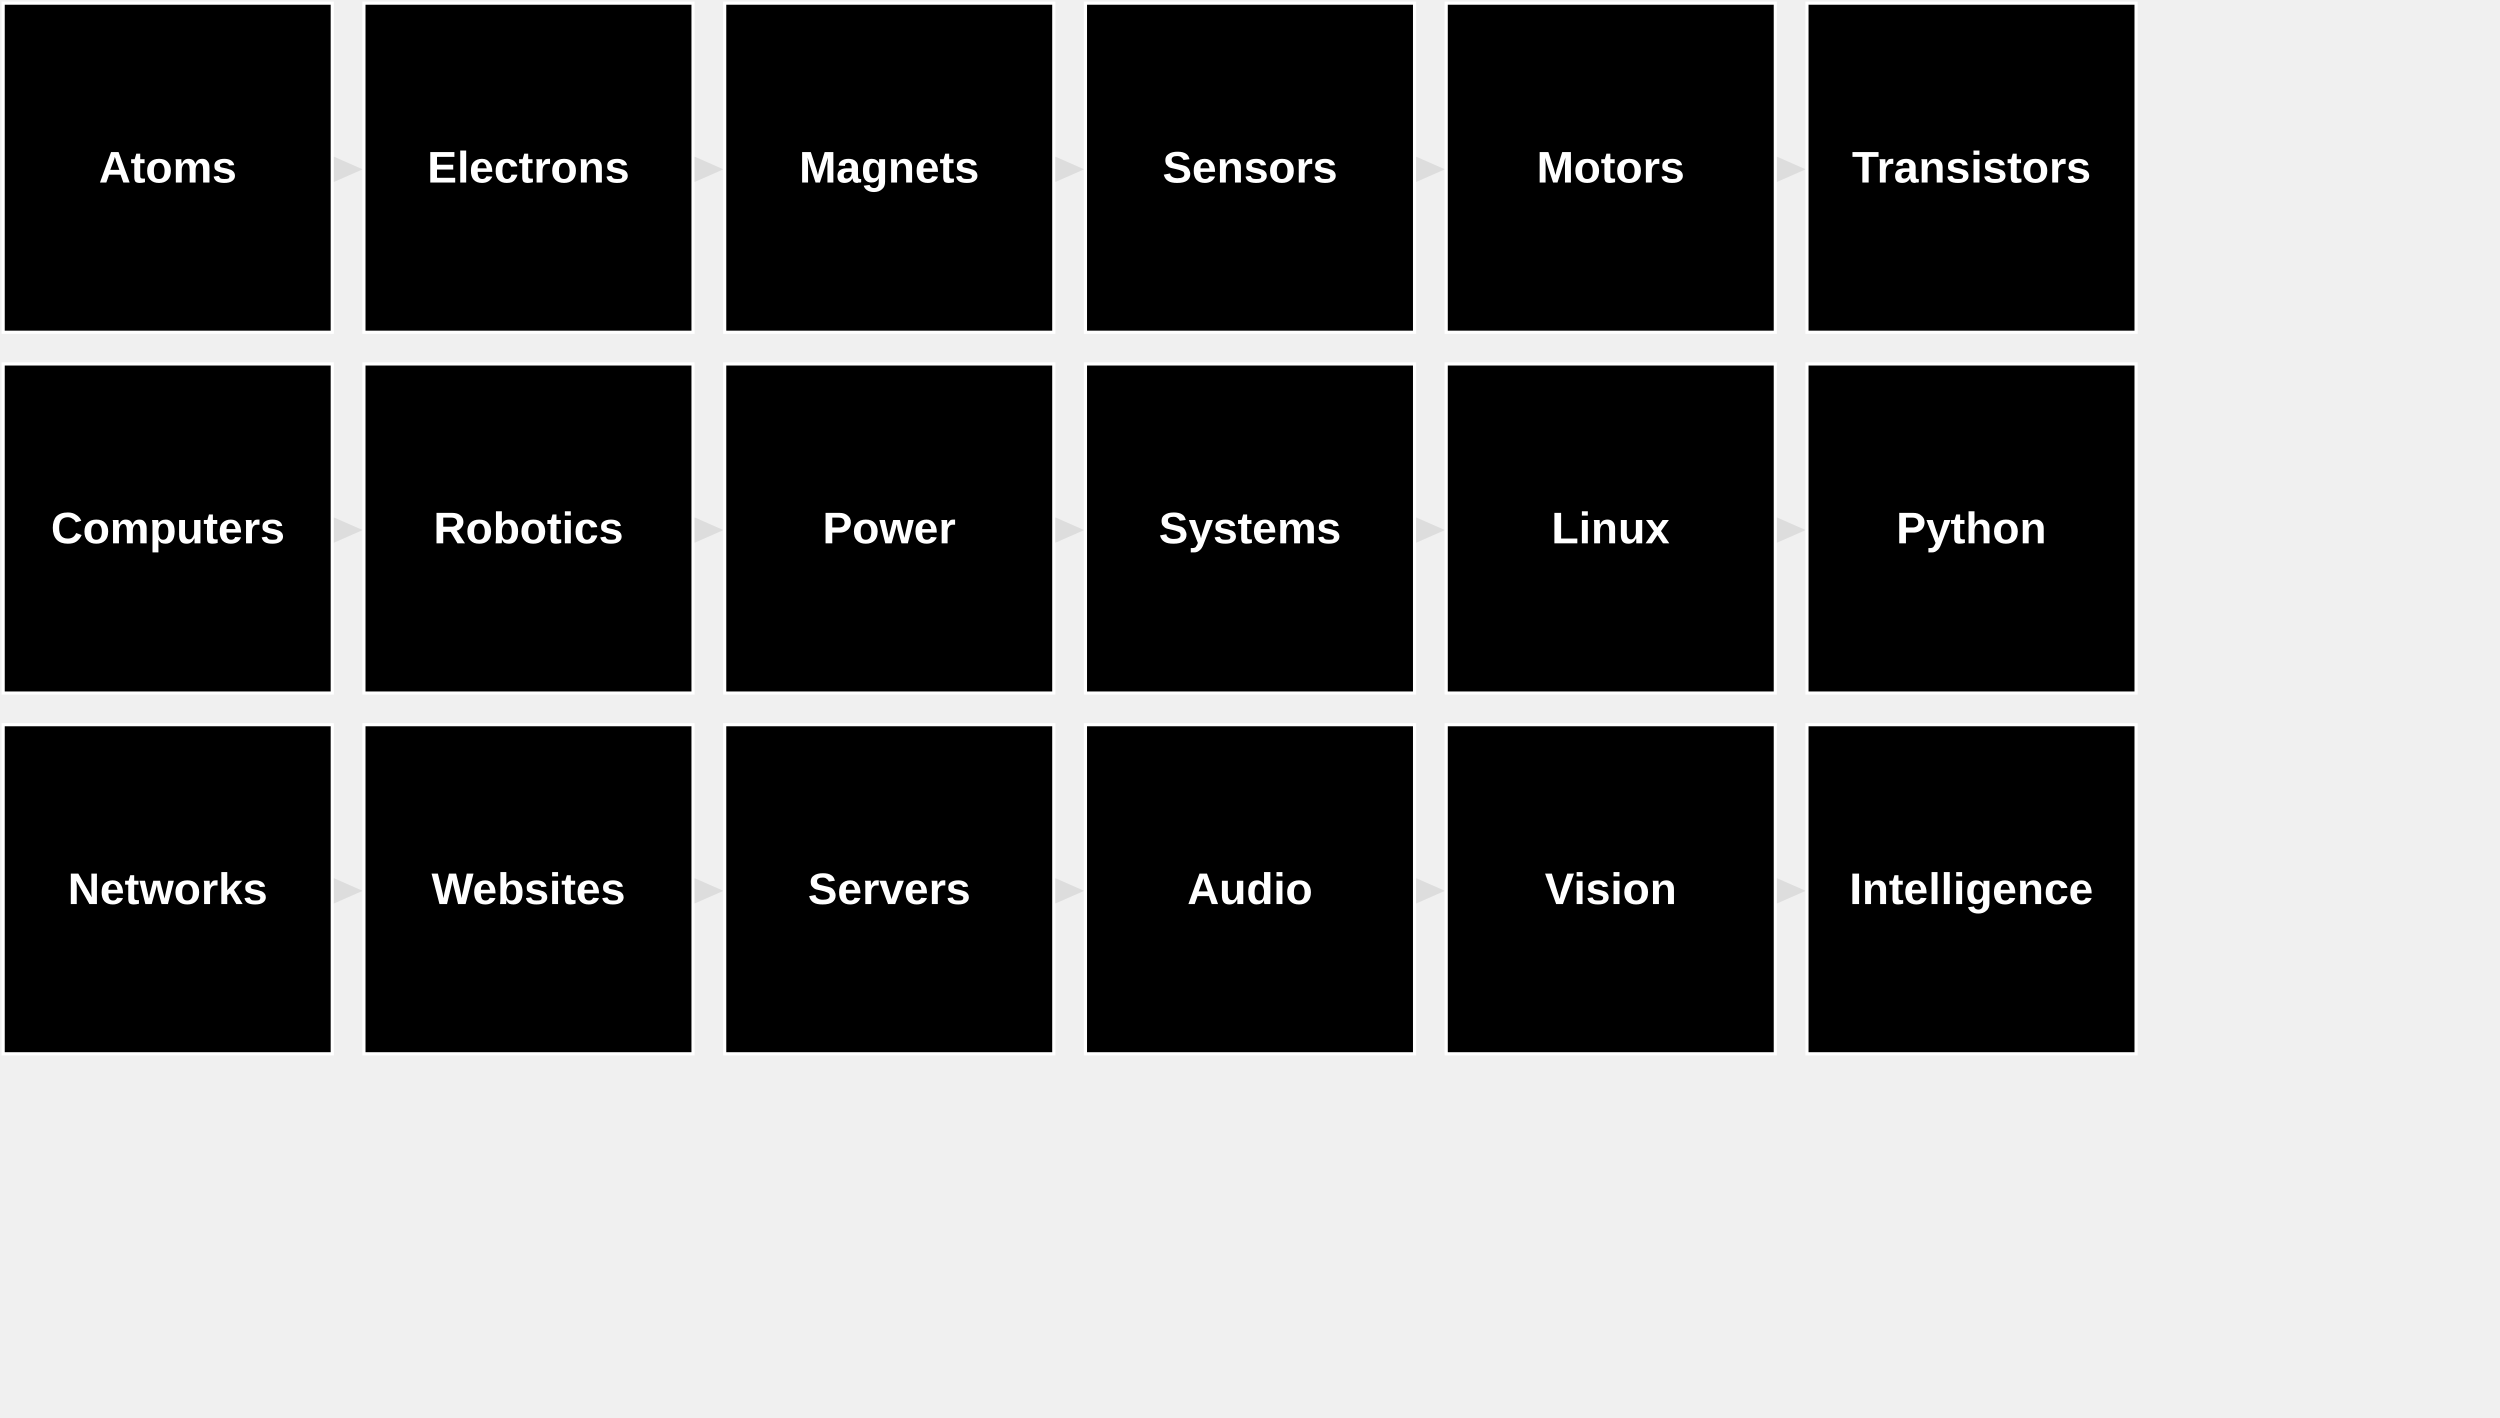
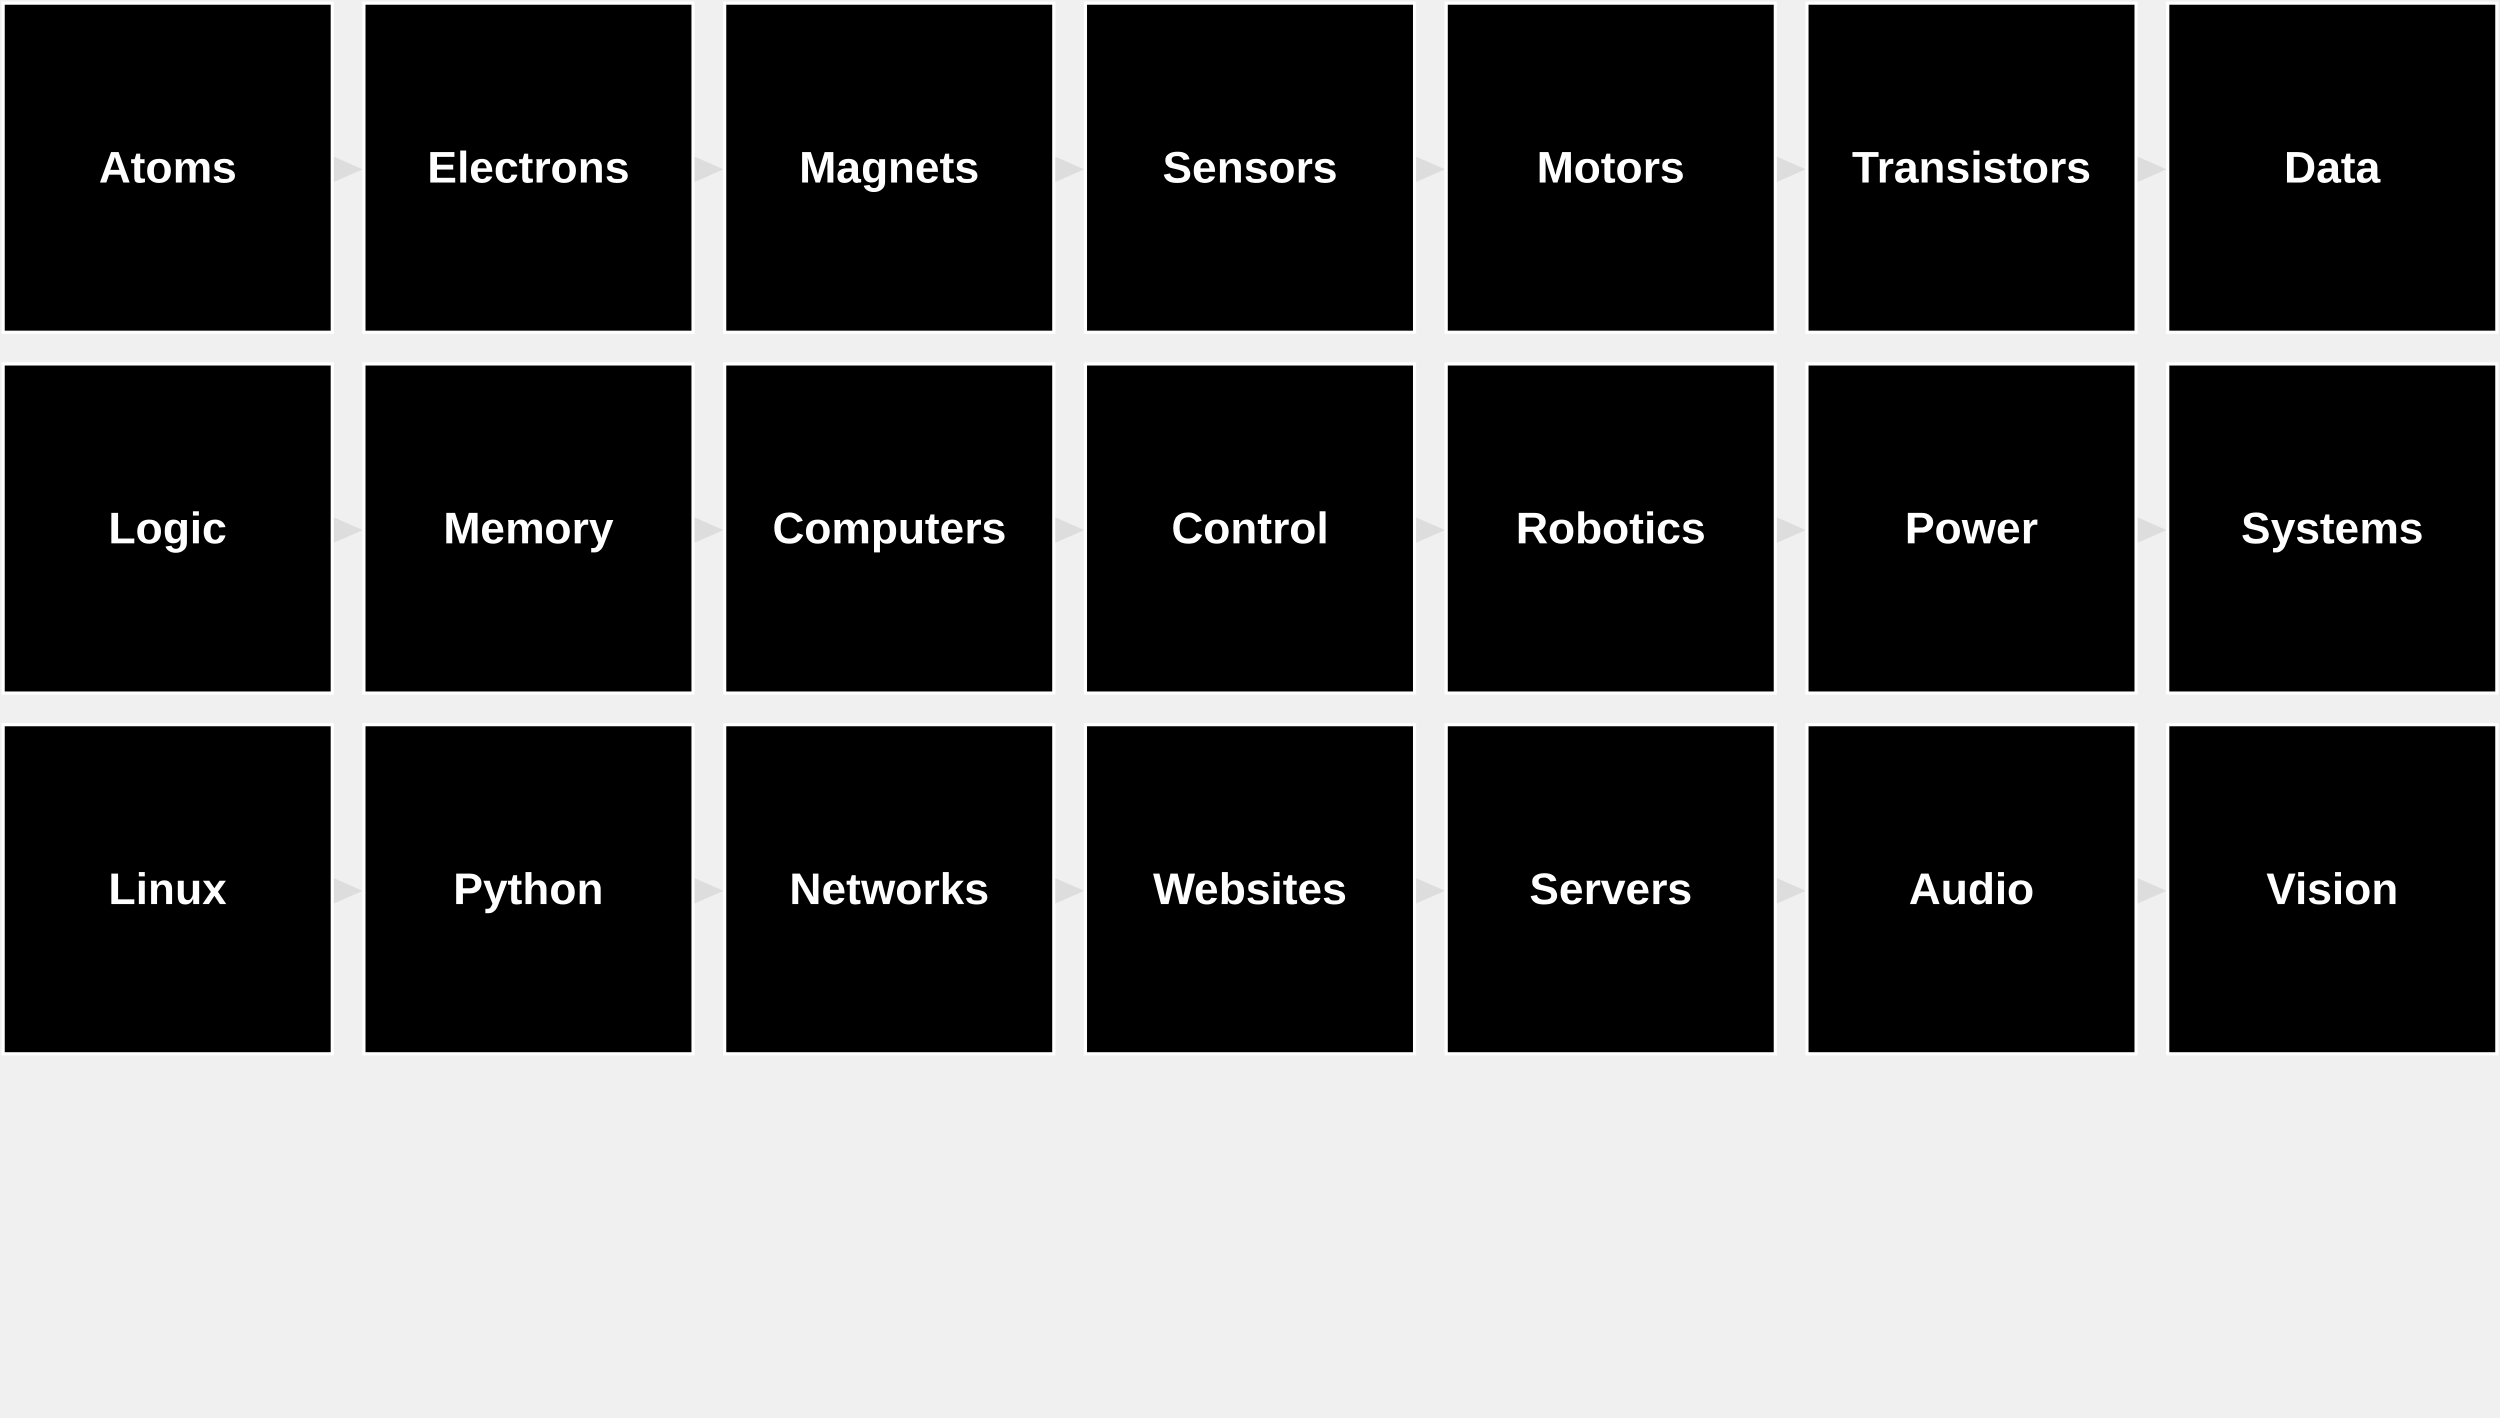
<svg xmlns="http://www.w3.org/2000/svg" id="layout_bootcamp" width="98.75mm" height="56.0mm" viewBox="0 0 98.75 56.0" version="1.1">
  <g id="Atoms" transform="scale(1,1) translate(0, 0)" style="fill:#000000;stroke:#FFFFFF;font-size:1.75px;">
    <rect class="box" id="box_Atoms" x="0.125" y="0.125" width="13.0" height="13.0" style="fill-opacity:1;stroke-width:0.125;stroke-linecap:round;stroke-linejoin:miter;stroke-miterlimit:4;stroke-opacity:1" />
    <text class="text" id="text_Atoms" x="6.625" y="7.208" style="font-style:normal;font-weight:700;line-height:1.0;font-family:'Arial';white-space:pre;display:inline;fill:#FFFFFF;fill-opacity:1;stroke:none" alignment-baseline="middle" text-anchor="middle">Atoms</text>
    <polygon class="arrow" id="arrow_Atoms" style="fill:#DDDDDD;stroke:none" points="13.188, 7.188, 13.188, 6.188, 14.325, 6.688" />
  </g>
  <g id="Electrons" transform="scale(1,1) translate(0, 0)" style="fill:#000000;stroke:#FFFFFF;font-size:1.75px;">
    <rect class="box" id="box_Electrons" x="14.375" y="0.125" width="13.0" height="13.0" style="fill-opacity:1;stroke-width:0.125;stroke-linecap:round;stroke-linejoin:miter;stroke-miterlimit:4;stroke-opacity:1" />
    <text class="text" id="text_Electrons" x="20.875" y="7.208" style="font-style:normal;font-weight:700;line-height:1.0;font-family:'Arial';white-space:pre;display:inline;fill:#FFFFFF;fill-opacity:1;stroke:none" alignment-baseline="middle" text-anchor="middle">Electrons</text>
    <polygon class="arrow" id="arrow_Electrons" style="fill:#DDDDDD;stroke:none" points="27.438, 7.188, 27.438, 6.188, 28.575, 6.688" />
  </g>
  <g id="Magnets" transform="scale(1,1) translate(0, 0)" style="fill:#000000;stroke:#FFFFFF;font-size:1.75px;">
    <rect class="box" id="box_Magnets" x="28.625" y="0.125" width="13.0" height="13.0" style="fill-opacity:1;stroke-width:0.125;stroke-linecap:round;stroke-linejoin:miter;stroke-miterlimit:4;stroke-opacity:1" />
    <text class="text" id="text_Magnets" x="35.125" y="7.208" style="font-style:normal;font-weight:700;line-height:1.0;font-family:'Arial';white-space:pre;display:inline;fill:#FFFFFF;fill-opacity:1;stroke:none" alignment-baseline="middle" text-anchor="middle">Magnets</text>
    <polygon class="arrow" id="arrow_Magnets" style="fill:#DDDDDD;stroke:none" points="41.688, 7.188, 41.688, 6.188, 42.825, 6.688" />
  </g>
  <g id="Sensors" transform="scale(1,1) translate(0, 0)" style="fill:#000000;stroke:#FFFFFF;font-size:1.75px;">
    <rect class="box" id="box_Sensors" x="42.875" y="0.125" width="13.0" height="13.0" style="fill-opacity:1;stroke-width:0.125;stroke-linecap:round;stroke-linejoin:miter;stroke-miterlimit:4;stroke-opacity:1" />
    <text class="text" id="text_Sensors" x="49.375" y="7.208" style="font-style:normal;font-weight:700;line-height:1.0;font-family:'Arial';white-space:pre;display:inline;fill:#FFFFFF;fill-opacity:1;stroke:none" alignment-baseline="middle" text-anchor="middle">Sensors</text>
    <polygon class="arrow" id="arrow_Sensors" style="fill:#DDDDDD;stroke:none" points="55.938, 7.188, 55.938, 6.188, 57.075, 6.688" />
  </g>
  <g id="Motors" transform="scale(1,1) translate(0, 0)" style="fill:#000000;stroke:#FFFFFF;font-size:1.75px;">
    <rect class="box" id="box_Motors" x="57.125" y="0.125" width="13.0" height="13.0" style="fill-opacity:1;stroke-width:0.125;stroke-linecap:round;stroke-linejoin:miter;stroke-miterlimit:4;stroke-opacity:1" />
    <text class="text" id="text_Motors" x="63.625" y="7.208" style="font-style:normal;font-weight:700;line-height:1.0;font-family:'Arial';white-space:pre;display:inline;fill:#FFFFFF;fill-opacity:1;stroke:none" alignment-baseline="middle" text-anchor="middle">Motors</text>
    <polygon class="arrow" id="arrow_Motors" style="fill:#DDDDDD;stroke:none" points="70.188, 7.188, 70.188, 6.188, 71.325, 6.688" />
  </g>
  <g id="Transistors" transform="scale(1,1) translate(0, 0)" style="fill:#000000;stroke:#FFFFFF;font-size:1.75px;">
    <rect class="box" id="box_Transistors" x="71.375" y="0.125" width="13.0" height="13.0" style="fill-opacity:1;stroke-width:0.125;stroke-linecap:round;stroke-linejoin:miter;stroke-miterlimit:4;stroke-opacity:1" />
    <text class="text" id="text_Transistors" x="77.875" y="7.208" style="font-style:normal;font-weight:700;line-height:1.0;font-family:'Arial';white-space:pre;display:inline;fill:#FFFFFF;fill-opacity:1;stroke:none" alignment-baseline="middle" text-anchor="middle">Transistors</text>
+     <polygon class="arrow" id="arrow_Transistors" style="fill:#DDDDDD;stroke:none" points="84.438, 7.188, 84.438, 6.188, 85.575, 6.688" />
+   </g>
+   <g id="Data" transform="scale(1,1) translate(0, 0)" style="fill:#000000;stroke:#FFFFFF;font-size:1.75px;">
+     <rect class="box" id="box_Data" x="85.625" y="0.125" width="13.0" height="13.0" style="fill-opacity:1;stroke-width:0.125;stroke-linecap:round;stroke-linejoin:miter;stroke-miterlimit:4;stroke-opacity:1" />
+     <text class="text" id="text_Data" x="92.125" y="7.208" style="font-style:normal;font-weight:700;line-height:1.0;font-family:'Arial';white-space:pre;display:inline;fill:#FFFFFF;fill-opacity:1;stroke:none" alignment-baseline="middle" text-anchor="middle">Data</text>
+   </g>
+   <g id="Logic" transform="scale(1,1) translate(0, 0)" style="fill:#000000;stroke:#FFFFFF;font-size:1.75px;">
+     <rect class="box" id="box_Logic" x="0.125" y="14.375" width="13.0" height="13.0" style="fill-opacity:1;stroke-width:0.125;stroke-linecap:round;stroke-linejoin:miter;stroke-miterlimit:4;stroke-opacity:1" />
+     <text class="text" id="text_Logic" x="6.625" y="21.458" style="font-style:normal;font-weight:700;line-height:1.0;font-family:'Arial';white-space:pre;display:inline;fill:#FFFFFF;fill-opacity:1;stroke:none" alignment-baseline="middle" text-anchor="middle">Logic</text>
+     <polygon class="arrow" id="arrow_Logic" style="fill:#DDDDDD;stroke:none" points="13.188, 21.438, 13.188, 20.438, 14.325, 20.938" />
+   </g>
+   <g id="Memory" transform="scale(1,1) translate(0, 0)" style="fill:#000000;stroke:#FFFFFF;font-size:1.75px;">
+     <rect class="box" id="box_Memory" x="14.375" y="14.375" width="13.0" height="13.0" style="fill-opacity:1;stroke-width:0.125;stroke-linecap:round;stroke-linejoin:miter;stroke-miterlimit:4;stroke-opacity:1" />
+     <text class="text" id="text_Memory" x="20.875" y="21.458" style="font-style:normal;font-weight:700;line-height:1.0;font-family:'Arial';white-space:pre;display:inline;fill:#FFFFFF;fill-opacity:1;stroke:none" alignment-baseline="middle" text-anchor="middle">Memory</text>
+     <polygon class="arrow" id="arrow_Memory" style="fill:#DDDDDD;stroke:none" points="27.438, 21.438, 27.438, 20.438, 28.575, 20.938" />
  </g>
  <g id="Computers" transform="scale(1,1) translate(0, 0)" style="fill:#000000;stroke:#FFFFFF;font-size:1.75px;">
-     <rect class="box" id="box_Computers" x="0.125" y="14.375" width="13.0" height="13.0" style="fill-opacity:1;stroke-width:0.125;stroke-linecap:round;stroke-linejoin:miter;stroke-miterlimit:4;stroke-opacity:1" />
-     <text class="text" id="text_Computers" x="6.625" y="21.458" style="font-style:normal;font-weight:700;line-height:1.0;font-family:'Arial';white-space:pre;display:inline;fill:#FFFFFF;fill-opacity:1;stroke:none" alignment-baseline="middle" text-anchor="middle">Computers</text>
-     <polygon class="arrow" id="arrow_Computers" style="fill:#DDDDDD;stroke:none" points="13.188, 21.438, 13.188, 20.438, 14.325, 20.938" />
+     <rect class="box" id="box_Computers" x="28.625" y="14.375" width="13.0" height="13.0" style="fill-opacity:1;stroke-width:0.125;stroke-linecap:round;stroke-linejoin:miter;stroke-miterlimit:4;stroke-opacity:1" />
+     <text class="text" id="text_Computers" x="35.125" y="21.458" style="font-style:normal;font-weight:700;line-height:1.0;font-family:'Arial';white-space:pre;display:inline;fill:#FFFFFF;fill-opacity:1;stroke:none" alignment-baseline="middle" text-anchor="middle">Computers</text>
+     <polygon class="arrow" id="arrow_Computers" style="fill:#DDDDDD;stroke:none" points="41.688, 21.438, 41.688, 20.438, 42.825, 20.938" />
+   </g>
+   <g id="Control" transform="scale(1,1) translate(0, 0)" style="fill:#000000;stroke:#FFFFFF;font-size:1.75px;">
+     <rect class="box" id="box_Control" x="42.875" y="14.375" width="13.0" height="13.0" style="fill-opacity:1;stroke-width:0.125;stroke-linecap:round;stroke-linejoin:miter;stroke-miterlimit:4;stroke-opacity:1" />
+     <text class="text" id="text_Control" x="49.375" y="21.458" style="font-style:normal;font-weight:700;line-height:1.0;font-family:'Arial';white-space:pre;display:inline;fill:#FFFFFF;fill-opacity:1;stroke:none" alignment-baseline="middle" text-anchor="middle">Control</text>
+     <polygon class="arrow" id="arrow_Control" style="fill:#DDDDDD;stroke:none" points="55.938, 21.438, 55.938, 20.438, 57.075, 20.938" />
  </g>
  <g id="Robotics" transform="scale(1,1) translate(0, 0)" style="fill:#000000;stroke:#FFFFFF;font-size:1.75px;">
-     <rect class="box" id="box_Robotics" x="14.375" y="14.375" width="13.0" height="13.0" style="fill-opacity:1;stroke-width:0.125;stroke-linecap:round;stroke-linejoin:miter;stroke-miterlimit:4;stroke-opacity:1" />
-     <text class="text" id="text_Robotics" x="20.875" y="21.458" style="font-style:normal;font-weight:700;line-height:1.0;font-family:'Arial';white-space:pre;display:inline;fill:#FFFFFF;fill-opacity:1;stroke:none" alignment-baseline="middle" text-anchor="middle">Robotics</text>
-     <polygon class="arrow" id="arrow_Robotics" style="fill:#DDDDDD;stroke:none" points="27.438, 21.438, 27.438, 20.438, 28.575, 20.938" />
+     <rect class="box" id="box_Robotics" x="57.125" y="14.375" width="13.0" height="13.0" style="fill-opacity:1;stroke-width:0.125;stroke-linecap:round;stroke-linejoin:miter;stroke-miterlimit:4;stroke-opacity:1" />
+     <text class="text" id="text_Robotics" x="63.625" y="21.458" style="font-style:normal;font-weight:700;line-height:1.0;font-family:'Arial';white-space:pre;display:inline;fill:#FFFFFF;fill-opacity:1;stroke:none" alignment-baseline="middle" text-anchor="middle">Robotics</text>
+     <polygon class="arrow" id="arrow_Robotics" style="fill:#DDDDDD;stroke:none" points="70.188, 21.438, 70.188, 20.438, 71.325, 20.938" />
  </g>
  <g id="Power" transform="scale(1,1) translate(0, 0)" style="fill:#000000;stroke:#FFFFFF;font-size:1.75px;">
-     <rect class="box" id="box_Power" x="28.625" y="14.375" width="13.0" height="13.0" style="fill-opacity:1;stroke-width:0.125;stroke-linecap:round;stroke-linejoin:miter;stroke-miterlimit:4;stroke-opacity:1" />
-     <text class="text" id="text_Power" x="35.125" y="21.458" style="font-style:normal;font-weight:700;line-height:1.0;font-family:'Arial';white-space:pre;display:inline;fill:#FFFFFF;fill-opacity:1;stroke:none" alignment-baseline="middle" text-anchor="middle">Power</text>
-     <polygon class="arrow" id="arrow_Power" style="fill:#DDDDDD;stroke:none" points="41.688, 21.438, 41.688, 20.438, 42.825, 20.938" />
+     <rect class="box" id="box_Power" x="71.375" y="14.375" width="13.0" height="13.0" style="fill-opacity:1;stroke-width:0.125;stroke-linecap:round;stroke-linejoin:miter;stroke-miterlimit:4;stroke-opacity:1" />
+     <text class="text" id="text_Power" x="77.875" y="21.458" style="font-style:normal;font-weight:700;line-height:1.0;font-family:'Arial';white-space:pre;display:inline;fill:#FFFFFF;fill-opacity:1;stroke:none" alignment-baseline="middle" text-anchor="middle">Power</text>
+     <polygon class="arrow" id="arrow_Power" style="fill:#DDDDDD;stroke:none" points="84.438, 21.438, 84.438, 20.438, 85.575, 20.938" />
  </g>
  <g id="Systems" transform="scale(1,1) translate(0, 0)" style="fill:#000000;stroke:#FFFFFF;font-size:1.75px;">
-     <rect class="box" id="box_Systems" x="42.875" y="14.375" width="13.0" height="13.0" style="fill-opacity:1;stroke-width:0.125;stroke-linecap:round;stroke-linejoin:miter;stroke-miterlimit:4;stroke-opacity:1" />
-     <text class="text" id="text_Systems" x="49.375" y="21.458" style="font-style:normal;font-weight:700;line-height:1.0;font-family:'Arial';white-space:pre;display:inline;fill:#FFFFFF;fill-opacity:1;stroke:none" alignment-baseline="middle" text-anchor="middle">Systems</text>
-     <polygon class="arrow" id="arrow_Systems" style="fill:#DDDDDD;stroke:none" points="55.938, 21.438, 55.938, 20.438, 57.075, 20.938" />
+     <rect class="box" id="box_Systems" x="85.625" y="14.375" width="13.0" height="13.0" style="fill-opacity:1;stroke-width:0.125;stroke-linecap:round;stroke-linejoin:miter;stroke-miterlimit:4;stroke-opacity:1" />
+     <text class="text" id="text_Systems" x="92.125" y="21.458" style="font-style:normal;font-weight:700;line-height:1.0;font-family:'Arial';white-space:pre;display:inline;fill:#FFFFFF;fill-opacity:1;stroke:none" alignment-baseline="middle" text-anchor="middle">Systems</text>
  </g>
  <g id="Linux" transform="scale(1,1) translate(0, 0)" style="fill:#000000;stroke:#FFFFFF;font-size:1.75px;">
-     <rect class="box" id="box_Linux" x="57.125" y="14.375" width="13.0" height="13.0" style="fill-opacity:1;stroke-width:0.125;stroke-linecap:round;stroke-linejoin:miter;stroke-miterlimit:4;stroke-opacity:1" />
-     <text class="text" id="text_Linux" x="63.625" y="21.458" style="font-style:normal;font-weight:700;line-height:1.0;font-family:'Arial';white-space:pre;display:inline;fill:#FFFFFF;fill-opacity:1;stroke:none" alignment-baseline="middle" text-anchor="middle">Linux</text>
-     <polygon class="arrow" id="arrow_Linux" style="fill:#DDDDDD;stroke:none" points="70.188, 21.438, 70.188, 20.438, 71.325, 20.938" />
+     <rect class="box" id="box_Linux" x="0.125" y="28.625" width="13.0" height="13.0" style="fill-opacity:1;stroke-width:0.125;stroke-linecap:round;stroke-linejoin:miter;stroke-miterlimit:4;stroke-opacity:1" />
+     <text class="text" id="text_Linux" x="6.625" y="35.708" style="font-style:normal;font-weight:700;line-height:1.0;font-family:'Arial';white-space:pre;display:inline;fill:#FFFFFF;fill-opacity:1;stroke:none" alignment-baseline="middle" text-anchor="middle">Linux</text>
+     <polygon class="arrow" id="arrow_Linux" style="fill:#DDDDDD;stroke:none" points="13.188, 35.688, 13.188, 34.688, 14.325, 35.188" />
  </g>
  <g id="Python" transform="scale(1,1) translate(0, 0)" style="fill:#000000;stroke:#FFFFFF;font-size:1.75px;">
-     <rect class="box" id="box_Python" x="71.375" y="14.375" width="13.0" height="13.0" style="fill-opacity:1;stroke-width:0.125;stroke-linecap:round;stroke-linejoin:miter;stroke-miterlimit:4;stroke-opacity:1" />
-     <text class="text" id="text_Python" x="77.875" y="21.458" style="font-style:normal;font-weight:700;line-height:1.0;font-family:'Arial';white-space:pre;display:inline;fill:#FFFFFF;fill-opacity:1;stroke:none" alignment-baseline="middle" text-anchor="middle">Python</text>
+     <rect class="box" id="box_Python" x="14.375" y="28.625" width="13.0" height="13.0" style="fill-opacity:1;stroke-width:0.125;stroke-linecap:round;stroke-linejoin:miter;stroke-miterlimit:4;stroke-opacity:1" />
+     <text class="text" id="text_Python" x="20.875" y="35.708" style="font-style:normal;font-weight:700;line-height:1.0;font-family:'Arial';white-space:pre;display:inline;fill:#FFFFFF;fill-opacity:1;stroke:none" alignment-baseline="middle" text-anchor="middle">Python</text>
+     <polygon class="arrow" id="arrow_Python" style="fill:#DDDDDD;stroke:none" points="27.438, 35.688, 27.438, 34.688, 28.575, 35.188" />
  </g>
  <g id="Networks" transform="scale(1,1) translate(0, 0)" style="fill:#000000;stroke:#FFFFFF;font-size:1.75px;">
-     <rect class="box" id="box_Networks" x="0.125" y="28.625" width="13.0" height="13.0" style="fill-opacity:1;stroke-width:0.125;stroke-linecap:round;stroke-linejoin:miter;stroke-miterlimit:4;stroke-opacity:1" />
-     <text class="text" id="text_Networks" x="6.625" y="35.708" style="font-style:normal;font-weight:700;line-height:1.0;font-family:'Arial';white-space:pre;display:inline;fill:#FFFFFF;fill-opacity:1;stroke:none" alignment-baseline="middle" text-anchor="middle">Networks</text>
-     <polygon class="arrow" id="arrow_Networks" style="fill:#DDDDDD;stroke:none" points="13.188, 35.688, 13.188, 34.688, 14.325, 35.188" />
+     <rect class="box" id="box_Networks" x="28.625" y="28.625" width="13.0" height="13.0" style="fill-opacity:1;stroke-width:0.125;stroke-linecap:round;stroke-linejoin:miter;stroke-miterlimit:4;stroke-opacity:1" />
+     <text class="text" id="text_Networks" x="35.125" y="35.708" style="font-style:normal;font-weight:700;line-height:1.0;font-family:'Arial';white-space:pre;display:inline;fill:#FFFFFF;fill-opacity:1;stroke:none" alignment-baseline="middle" text-anchor="middle">Networks</text>
+     <polygon class="arrow" id="arrow_Networks" style="fill:#DDDDDD;stroke:none" points="41.688, 35.688, 41.688, 34.688, 42.825, 35.188" />
  </g>
  <g id="Websites" transform="scale(1,1) translate(0, 0)" style="fill:#000000;stroke:#FFFFFF;font-size:1.75px;">
-     <rect class="box" id="box_Websites" x="14.375" y="28.625" width="13.0" height="13.0" style="fill-opacity:1;stroke-width:0.125;stroke-linecap:round;stroke-linejoin:miter;stroke-miterlimit:4;stroke-opacity:1" />
-     <text class="text" id="text_Websites" x="20.875" y="35.708" style="font-style:normal;font-weight:700;line-height:1.0;font-family:'Arial';white-space:pre;display:inline;fill:#FFFFFF;fill-opacity:1;stroke:none" alignment-baseline="middle" text-anchor="middle">Websites</text>
-     <polygon class="arrow" id="arrow_Websites" style="fill:#DDDDDD;stroke:none" points="27.438, 35.688, 27.438, 34.688, 28.575, 35.188" />
+     <rect class="box" id="box_Websites" x="42.875" y="28.625" width="13.0" height="13.0" style="fill-opacity:1;stroke-width:0.125;stroke-linecap:round;stroke-linejoin:miter;stroke-miterlimit:4;stroke-opacity:1" />
+     <text class="text" id="text_Websites" x="49.375" y="35.708" style="font-style:normal;font-weight:700;line-height:1.0;font-family:'Arial';white-space:pre;display:inline;fill:#FFFFFF;fill-opacity:1;stroke:none" alignment-baseline="middle" text-anchor="middle">Websites</text>
+     <polygon class="arrow" id="arrow_Websites" style="fill:#DDDDDD;stroke:none" points="55.938, 35.688, 55.938, 34.688, 57.075, 35.188" />
  </g>
  <g id="Servers" transform="scale(1,1) translate(0, 0)" style="fill:#000000;stroke:#FFFFFF;font-size:1.75px;">
-     <rect class="box" id="box_Servers" x="28.625" y="28.625" width="13.0" height="13.0" style="fill-opacity:1;stroke-width:0.125;stroke-linecap:round;stroke-linejoin:miter;stroke-miterlimit:4;stroke-opacity:1" />
-     <text class="text" id="text_Servers" x="35.125" y="35.708" style="font-style:normal;font-weight:700;line-height:1.0;font-family:'Arial';white-space:pre;display:inline;fill:#FFFFFF;fill-opacity:1;stroke:none" alignment-baseline="middle" text-anchor="middle">Servers</text>
-     <polygon class="arrow" id="arrow_Servers" style="fill:#DDDDDD;stroke:none" points="41.688, 35.688, 41.688, 34.688, 42.825, 35.188" />
+     <rect class="box" id="box_Servers" x="57.125" y="28.625" width="13.0" height="13.0" style="fill-opacity:1;stroke-width:0.125;stroke-linecap:round;stroke-linejoin:miter;stroke-miterlimit:4;stroke-opacity:1" />
+     <text class="text" id="text_Servers" x="63.625" y="35.708" style="font-style:normal;font-weight:700;line-height:1.0;font-family:'Arial';white-space:pre;display:inline;fill:#FFFFFF;fill-opacity:1;stroke:none" alignment-baseline="middle" text-anchor="middle">Servers</text>
+     <polygon class="arrow" id="arrow_Servers" style="fill:#DDDDDD;stroke:none" points="70.188, 35.688, 70.188, 34.688, 71.325, 35.188" />
  </g>
  <g id="Audio" transform="scale(1,1) translate(0, 0)" style="fill:#000000;stroke:#FFFFFF;font-size:1.75px;">
-     <rect class="box" id="box_Audio" x="42.875" y="28.625" width="13.0" height="13.0" style="fill-opacity:1;stroke-width:0.125;stroke-linecap:round;stroke-linejoin:miter;stroke-miterlimit:4;stroke-opacity:1" />
-     <text class="text" id="text_Audio" x="49.375" y="35.708" style="font-style:normal;font-weight:700;line-height:1.0;font-family:'Arial';white-space:pre;display:inline;fill:#FFFFFF;fill-opacity:1;stroke:none" alignment-baseline="middle" text-anchor="middle">Audio</text>
-     <polygon class="arrow" id="arrow_Audio" style="fill:#DDDDDD;stroke:none" points="55.938, 35.688, 55.938, 34.688, 57.075, 35.188" />
+     <rect class="box" id="box_Audio" x="71.375" y="28.625" width="13.0" height="13.0" style="fill-opacity:1;stroke-width:0.125;stroke-linecap:round;stroke-linejoin:miter;stroke-miterlimit:4;stroke-opacity:1" />
+     <text class="text" id="text_Audio" x="77.875" y="35.708" style="font-style:normal;font-weight:700;line-height:1.0;font-family:'Arial';white-space:pre;display:inline;fill:#FFFFFF;fill-opacity:1;stroke:none" alignment-baseline="middle" text-anchor="middle">Audio</text>
+     <polygon class="arrow" id="arrow_Audio" style="fill:#DDDDDD;stroke:none" points="84.438, 35.688, 84.438, 34.688, 85.575, 35.188" />
  </g>
  <g id="Vision" transform="scale(1,1) translate(0, 0)" style="fill:#000000;stroke:#FFFFFF;font-size:1.75px;">
-     <rect class="box" id="box_Vision" x="57.125" y="28.625" width="13.0" height="13.0" style="fill-opacity:1;stroke-width:0.125;stroke-linecap:round;stroke-linejoin:miter;stroke-miterlimit:4;stroke-opacity:1" />
-     <text class="text" id="text_Vision" x="63.625" y="35.708" style="font-style:normal;font-weight:700;line-height:1.0;font-family:'Arial';white-space:pre;display:inline;fill:#FFFFFF;fill-opacity:1;stroke:none" alignment-baseline="middle" text-anchor="middle">Vision</text>
-     <polygon class="arrow" id="arrow_Vision" style="fill:#DDDDDD;stroke:none" points="70.188, 35.688, 70.188, 34.688, 71.325, 35.188" />
-   </g>
-   <g id="Intelligence" transform="scale(1,1) translate(0, 0)" style="fill:#000000;stroke:#FFFFFF;font-size:1.75px;">
-     <rect class="box" id="box_Intelligence" x="71.375" y="28.625" width="13.0" height="13.0" style="fill-opacity:1;stroke-width:0.125;stroke-linecap:round;stroke-linejoin:miter;stroke-miterlimit:4;stroke-opacity:1" />
-     <text class="text" id="text_Intelligence" x="77.875" y="35.708" style="font-style:normal;font-weight:700;line-height:1.0;font-family:'Arial';white-space:pre;display:inline;fill:#FFFFFF;fill-opacity:1;stroke:none" alignment-baseline="middle" text-anchor="middle">Intelligence</text>
+     <rect class="box" id="box_Vision" x="85.625" y="28.625" width="13.0" height="13.0" style="fill-opacity:1;stroke-width:0.125;stroke-linecap:round;stroke-linejoin:miter;stroke-miterlimit:4;stroke-opacity:1" />
+     <text class="text" id="text_Vision" x="92.125" y="35.708" style="font-style:normal;font-weight:700;line-height:1.0;font-family:'Arial';white-space:pre;display:inline;fill:#FFFFFF;fill-opacity:1;stroke:none" alignment-baseline="middle" text-anchor="middle">Vision</text>
  </g>
</svg>
